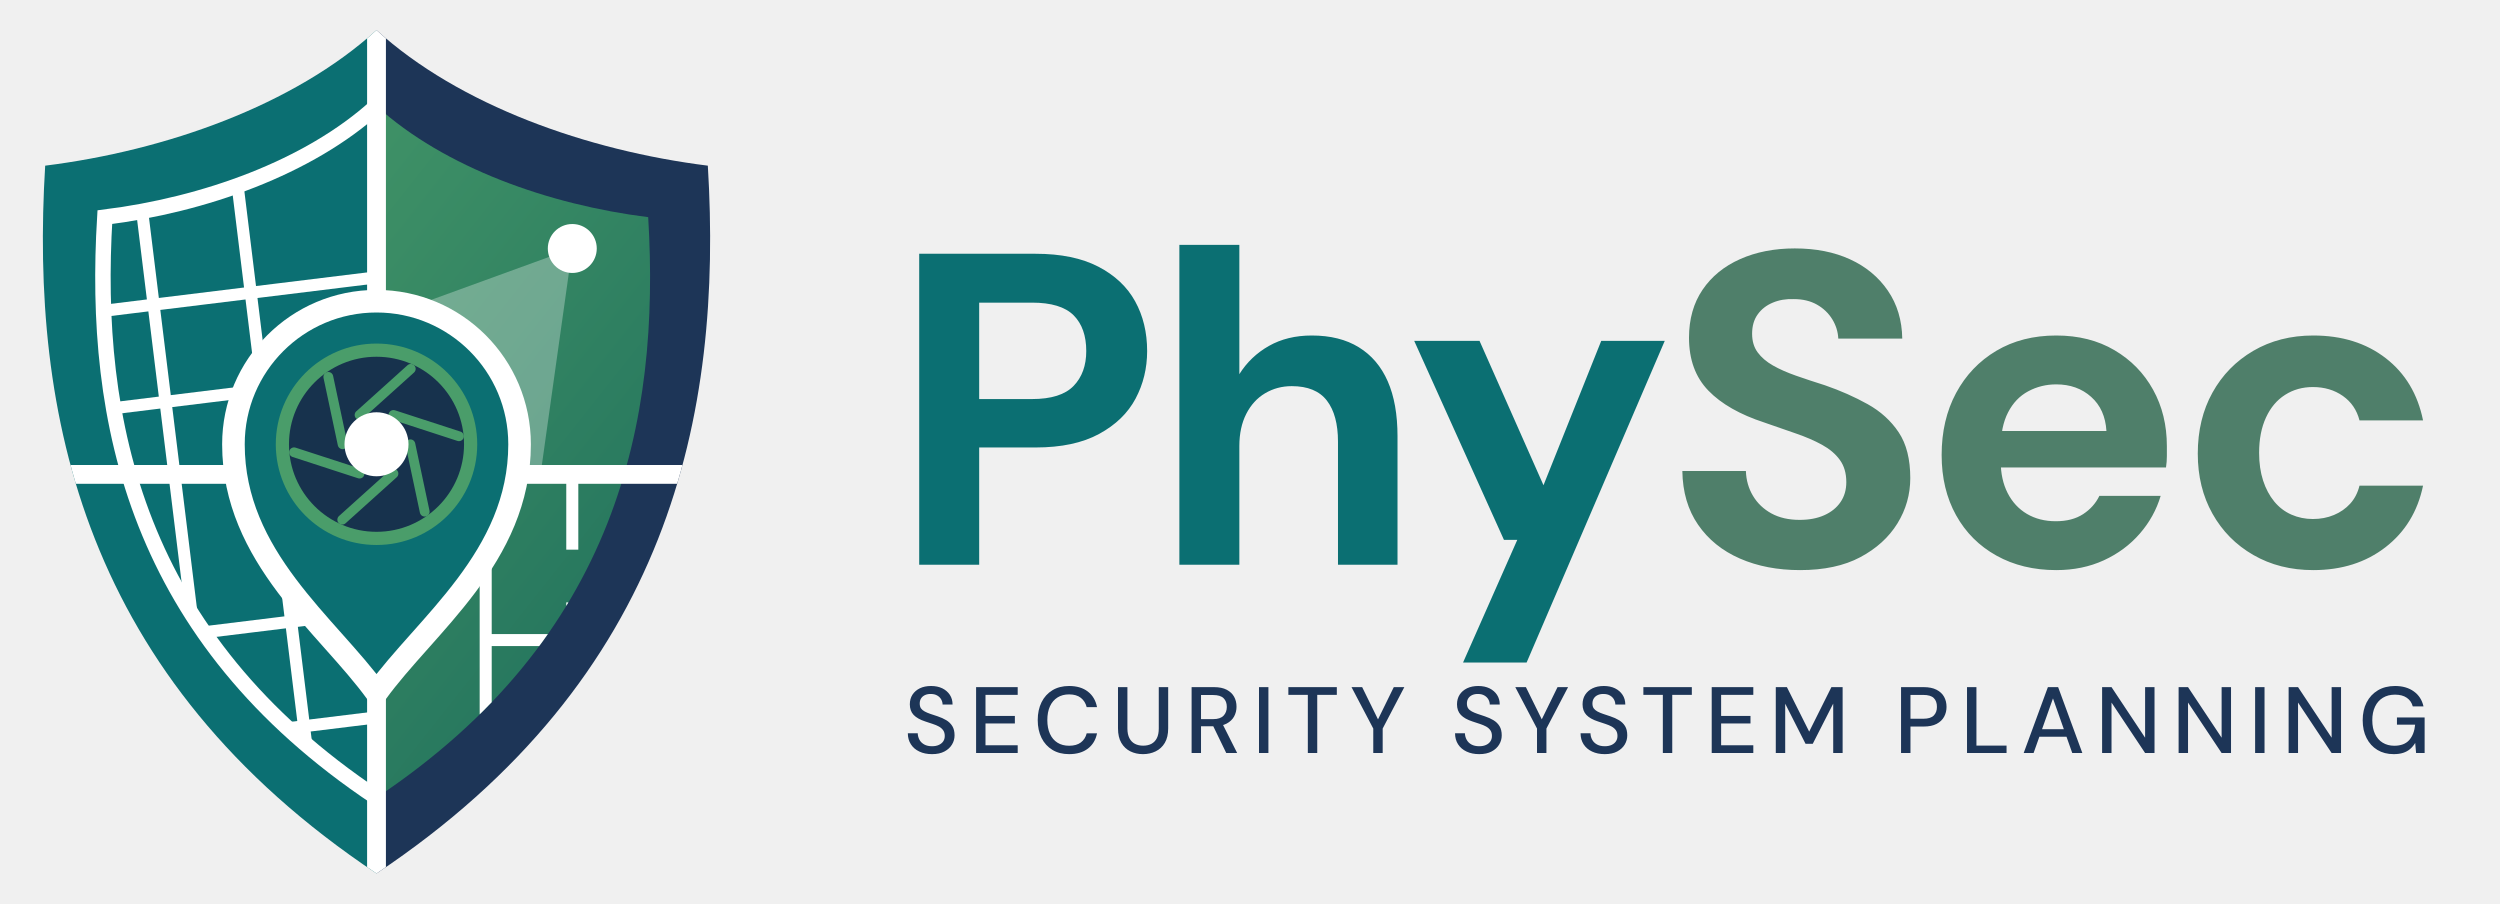
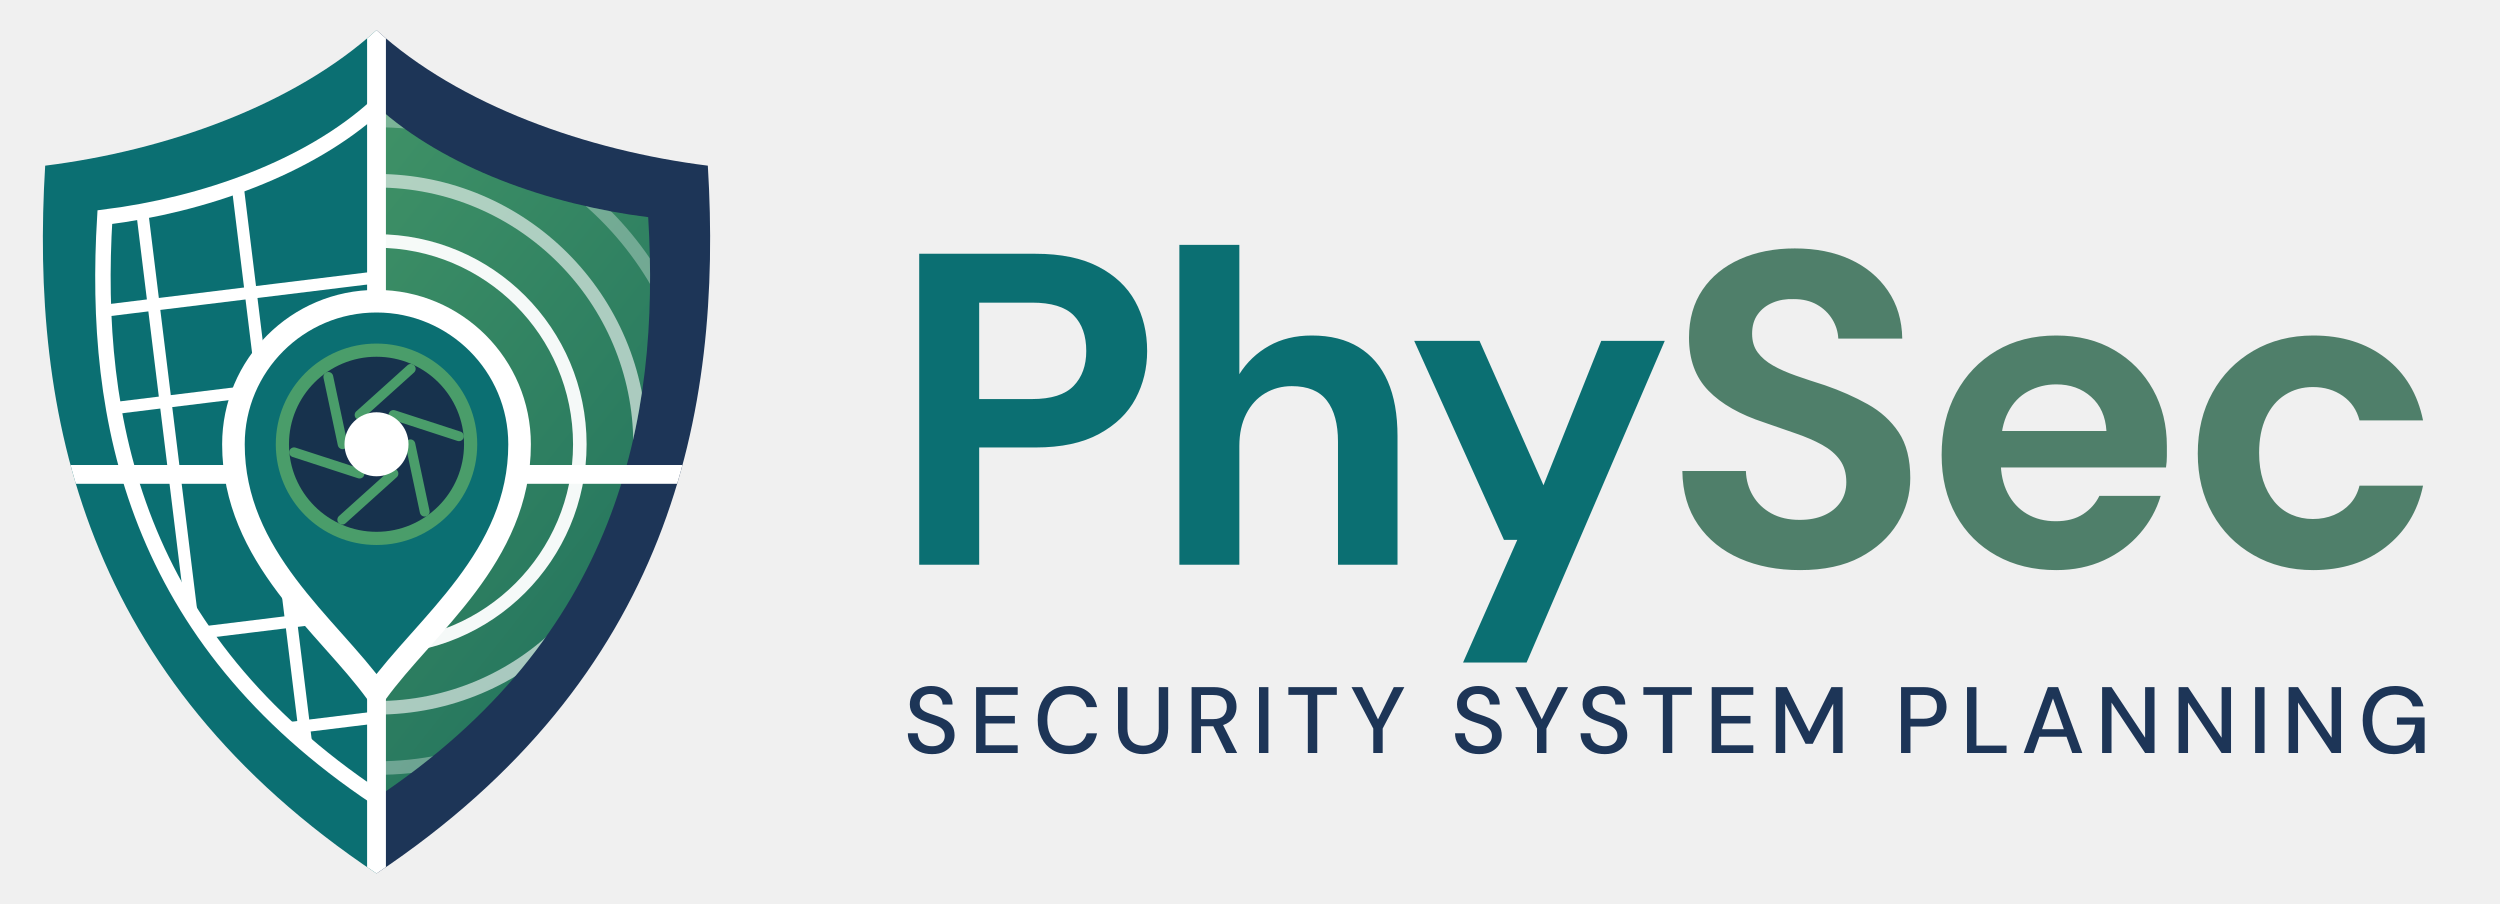
<svg xmlns="http://www.w3.org/2000/svg" viewBox="0 0 664 240" width="664" height="240" role="img" aria-label="PhySec">
  <defs>
    <linearGradient id="pg" x1="0" y1="0" x2="1" y2="1">
      <stop offset="0" stop-color="#4a9d6a" />
      <stop offset="1" stop-color="#1f6f5c" />
    </linearGradient>
    <clipPath id="ps">
      <path d="M100 8 C78 28 44 40 12 44 C8 110 22 180 100 232 C178 180 192 110 188 44 C156 40 122 28 100 8 Z" />
    </clipPath>
    <clipPath id="pi">
      <path d="M100 8 C78 28 44 40 12 44 C8 110 22 180 100 232 C178 180 192 110 188 44 C156 40 122 28 100 8 Z" transform="translate(100 120) scale(.82) translate(-100 -120)" />
    </clipPath>
    <clipPath id="pl">
      <rect x="0" y="0" width="100" height="240" />
    </clipPath>
    <clipPath id="pr">
      <rect x="100" y="0" width="100" height="240" />
    </clipPath>
    <clipPath id="pt">
      <rect x="100" y="0" width="100" height="126" />
    </clipPath>
  </defs>
  <g clip-path="url(#ps)">
    <rect x="0" y="0" width="100" height="240" fill="#0b6f72" />
    <rect x="100" y="0" width="100" height="240" fill="#1d3557" />
  </g>
  <g clip-path="url(#pr)">
    <path d="M100 8 C78 28 44 40 12 44 C8 110 22 180 100 232 C178 180 192 110 188 44 C156 40 122 28 100 8 Z" transform="translate(100 120) scale(.82) translate(-100 -120)" fill="url(#pg)" />
  </g>
  <g clip-path="url(#pl)">
    <g clip-path="url(#pi)">
      <g fill="none" stroke="#fff" stroke-width="3.2" transform="rotate(-7 100 120)">
        <path d="M46 0 V240 M72 0 V240 M0 74 H110 M0 100 H110 M0 162 H110 M0 190 H110" />
      </g>
    </g>
    <path d="M100 8 C78 28 44 40 12 44 C8 110 22 180 100 232 C178 180 192 110 188 44 C156 40 122 28 100 8 Z" transform="translate(100 120) scale(.82) translate(-100 -120)" fill="none" stroke="#fff" stroke-width="5" />
  </g>
  <g clip-path="url(#ps)" stroke="#fff" stroke-width="5">
    <path d="M100 0 V240 M0 126 H200" />
  </g>
  <g clip-path="url(#pr)">
    <g clip-path="url(#pi)">
-       <path d="M152 66 L141.14 143.24 A78 78 0 0 1 78.7 92.68 Z" fill="#fff" opacity=".3" clip-path="url(#pt)" />
-       <g fill="none" stroke="#fff" stroke-width="3.2">
-         <path d="M129 126 V240 M129 170 H200 M152 126 V146 M152 160 V170" />
+       <g fill="none" stroke="#fff" stroke-width="3.6">
+         <circle cx="100" cy="118" r="54" opacity=".95" />
+         <circle cx="100" cy="118" r="70" opacity=".6" />
+         <circle cx="100" cy="118" r="86" opacity=".32" />
      </g>
    </g>
  </g>
-   <circle cx="152" cy="66" r="6.5" fill="#fff" />
  <path d="M100 184 C87 166 62 148 62 118 A38 38 0 0 1 138 118 C138 148 113 166 100 184 Z" fill="#0b6f72" stroke="#fff" stroke-width="6" stroke-linejoin="round" />
  <circle cx="100" cy="118" r="25" fill="#17324d" stroke="#4a9d6a" stroke-width="3.5" />
  <g stroke="#4a9d6a" stroke-width="2.6" stroke-linecap="round">
    <path d="M109 118 L112.8 135.9" />
    <path d="M104.5 125.79 L90.9 138.03" />
    <path d="M95.5 125.79 L78.1 120.13" />
    <path d="M91 118 L87.2 100.1" />
    <path d="M95.5 110.21 L109.1 97.97" />
    <path d="M104.5 110.21 L121.9 115.87" />
  </g>
  <circle cx="100" cy="118" r="8.5" fill="#fff" />
  <path d="M244.14 150V67.4H275.06Q285.09 67.4 291.7 70.82Q298.3 74.24 301.49 80.03Q304.68 85.81 304.68 93.24Q304.68 100.09 301.61 105.87Q298.54 111.65 291.93 115.25Q285.32 118.85 275.06 118.85H260.07V150ZM260.07 105.99H274.11Q281.78 105.99 285.15 102.5Q288.51 99.02 288.51 93.24Q288.51 87.11 285.15 83.74Q281.78 80.38 274.11 80.38H260.07Z M313.24 150V65.04H329.17V99.38Q332.12 94.66 337.02 91.88Q341.91 89.11 348.4 89.11Q355.84 89.11 360.91 92.24Q365.99 95.37 368.58 101.27Q371.18 107.17 371.18 115.9V150H355.37V117.31Q355.37 110.23 352.42 106.4Q349.47 102.56 343.09 102.56Q339.2 102.56 336.01 104.45Q332.83 106.34 331 109.94Q329.17 113.54 329.17 118.49V150Z M388.59 175.96 402.99 143.39H399.45L375.61 90.53H392.96L409.95 128.88L425.29 90.53H442.16L405.47 175.96Z" fill="#0b6f72" />
  <path d="M478.1 151.42Q469.14 151.42 462.12 148.35Q455.09 145.28 451.02 139.38Q446.95 133.48 446.83 125.1H463.71Q463.83 128.76 465.6 131.71Q467.37 134.66 470.49 136.37Q473.62 138.08 477.99 138.08Q481.76 138.08 484.53 136.84Q487.31 135.6 488.84 133.36Q490.38 131.12 490.38 128.05Q490.38 124.51 488.66 122.15Q486.95 119.79 483.94 118.14Q480.94 116.49 476.98 115.13Q473.03 113.77 468.66 112.24Q458.87 109.05 453.74 103.74Q448.6 98.43 448.6 89.7Q448.6 82.27 452.2 76.96Q455.8 71.65 462.17 68.82Q468.55 65.98 476.69 65.98Q485.07 65.98 491.38 68.88Q497.69 71.77 501.41 77.19Q505.13 82.62 505.24 89.94H488.25Q488.13 87.22 486.66 84.81Q485.18 82.39 482.59 80.91Q479.99 79.44 476.45 79.44Q473.38 79.32 470.85 80.38Q468.31 81.44 466.84 83.51Q465.36 85.57 465.36 88.64Q465.36 91.59 466.84 93.6Q468.31 95.6 470.91 97.08Q473.5 98.55 477.04 99.79Q480.58 101.03 484.71 102.33Q490.85 104.45 496.04 107.34Q501.23 110.23 504.3 114.84Q507.37 119.44 507.37 126.99Q507.37 133.48 503.95 139.03Q500.52 144.57 494.09 147.99Q487.66 151.42 478.1 151.42Z M546.14 151.42Q537.17 151.42 530.27 147.58Q523.37 143.75 519.53 136.84Q515.7 129.94 515.7 120.85Q515.7 111.53 519.53 104.39Q523.37 97.25 530.21 93.18Q537.05 89.11 546.14 89.11Q554.99 89.11 561.6 93.01Q568.21 96.9 571.86 103.51Q575.52 110.12 575.52 118.49Q575.52 119.67 575.52 121.15Q575.52 122.62 575.29 124.16H527.02V114.48H559.47Q559.12 108.7 555.4 105.4Q551.69 102.09 546.14 102.09Q542.13 102.09 538.71 103.92Q535.28 105.75 533.34 109.53Q531.39 113.3 531.39 119.08V122.51Q531.39 127.34 533.22 130.94Q535.05 134.54 538.35 136.49Q541.66 138.44 546.02 138.44Q550.39 138.44 553.28 136.55Q556.17 134.66 557.59 131.71H573.87Q572.22 137.26 568.32 141.74Q564.43 146.22 558.77 148.82Q553.1 151.42 546.14 151.42Z M614.41 151.42Q605.44 151.42 598.48 147.4Q591.52 143.39 587.63 136.43Q583.73 129.47 583.73 120.5Q583.73 111.3 587.63 104.28Q591.52 97.25 598.48 93.18Q605.44 89.11 614.41 89.11Q625.86 89.11 633.65 95.13Q641.43 101.15 643.56 111.65H626.68Q625.62 107.52 622.26 105.16Q618.9 102.8 614.29 102.8Q610.16 102.8 606.92 104.87Q603.67 106.93 601.85 110.88Q600.02 114.84 600.02 120.26Q600.02 124.39 601.08 127.64Q602.14 130.88 604.03 133.19Q605.92 135.49 608.57 136.67Q611.23 137.85 614.29 137.85Q617.36 137.85 619.9 136.78Q622.44 135.72 624.21 133.78Q625.98 131.83 626.68 129H643.56Q641.43 139.26 633.59 145.34Q625.74 151.42 614.41 151.42Z" fill="#4f7f6a" />
  <path d="M247.55 200.3Q245.62 200.3 244.18 199.61Q242.72 198.93 241.93 197.68Q241.12 196.43 241.12 194.75H243.75Q243.78 195.7 244.21 196.49Q244.65 197.28 245.49 197.74Q246.32 198.2 247.55 198.2Q248.6 198.2 249.36 197.85Q250.12 197.5 250.53 196.89Q250.93 196.28 250.93 195.47Q250.93 194.55 250.5 193.95Q250.07 193.35 249.36 192.96Q248.65 192.57 247.71 192.27Q246.78 191.97 245.75 191.62Q243.68 190.95 242.66 189.88Q241.65 188.8 241.65 187.07Q241.65 185.6 242.35 184.51Q243.05 183.43 244.31 182.81Q245.57 182.2 247.3 182.2Q249 182.2 250.28 182.82Q251.55 183.45 252.28 184.55Q253 185.65 253 187.12H250.35Q250.35 186.45 250 185.8Q249.65 185.15 248.95 184.74Q248.25 184.32 247.22 184.32Q246.38 184.3 245.7 184.6Q245.03 184.9 244.65 185.48Q244.28 186.05 244.28 186.85Q244.28 187.65 244.61 188.14Q244.95 188.62 245.6 188.97Q246.25 189.32 247.11 189.61Q247.97 189.9 249.03 190.25Q250.32 190.68 251.34 191.29Q252.35 191.9 252.94 192.86Q253.53 193.82 253.53 195.32Q253.53 196.62 252.85 197.75Q252.18 198.88 250.85 199.59Q249.53 200.3 247.55 200.3Z M259.25 200V182.5H270.3V184.55H261.75V190.15H269.55V192.15H261.75V197.95H270.3V200Z M283.95 200.3Q281.37 200.3 279.51 199.16Q277.65 198.03 276.63 195.99Q275.62 193.95 275.62 191.25Q275.62 188.57 276.63 186.52Q277.65 184.47 279.51 183.34Q281.37 182.2 283.95 182.2Q287.02 182.2 288.93 183.68Q290.85 185.15 291.37 187.82H288.62Q288.25 186.28 287.08 185.35Q285.92 184.43 283.95 184.43Q282.17 184.43 280.87 185.25Q279.57 186.07 278.87 187.6Q278.17 189.12 278.17 191.25Q278.17 193.38 278.87 194.91Q279.57 196.45 280.87 197.26Q282.17 198.07 283.95 198.07Q285.92 198.07 287.08 197.19Q288.25 196.3 288.62 194.78H291.37Q290.85 197.38 288.93 198.84Q287.02 200.3 283.95 200.3Z M303.57 200.3Q301.72 200.3 300.22 199.56Q298.72 198.82 297.83 197.31Q296.94 195.8 296.94 193.45V182.5H299.44V193.47Q299.44 195.05 299.97 196.06Q300.49 197.07 301.43 197.56Q302.37 198.05 303.62 198.05Q304.89 198.05 305.82 197.56Q306.74 197.07 307.26 196.06Q307.77 195.05 307.77 193.47V182.5H310.27V193.45Q310.27 195.8 309.37 197.31Q308.47 198.82 306.94 199.56Q305.42 200.3 303.57 200.3Z M316.49 200V182.5H322.42Q324.49 182.5 325.82 183.2Q327.14 183.9 327.78 185.06Q328.42 186.22 328.42 187.7Q328.42 189.1 327.78 190.29Q327.14 191.47 325.79 192.19Q324.44 192.9 322.34 192.9H318.99V200ZM325.69 200 321.92 192.22H324.67L328.59 200ZM318.99 191H322.24Q324.09 191 324.97 190.09Q325.84 189.18 325.84 187.75Q325.84 186.3 324.99 185.45Q324.14 184.6 322.24 184.6H318.99Z M334.39 200V182.5H336.89V200Z M347.36 200V184.55H342.19V182.5H355.06V184.55H349.86V200Z M364.74 200V193.5L358.96 182.5H361.79L366.31 191.7H365.69L370.19 182.5H372.99L367.24 193.5V200Z  M392.88 200.3Q390.96 200.3 389.51 199.61Q388.06 198.93 387.26 197.68Q386.46 196.43 386.46 194.75H389.08Q389.11 195.7 389.55 196.49Q389.98 197.28 390.82 197.74Q391.66 198.2 392.88 198.2Q393.93 198.2 394.7 197.85Q395.46 197.5 395.86 196.89Q396.26 196.28 396.26 195.47Q396.26 194.55 395.83 193.95Q395.41 193.35 394.7 192.96Q393.98 192.57 393.05 192.27Q392.11 191.97 391.08 191.62Q389.01 190.95 388 189.88Q386.98 188.8 386.98 187.07Q386.98 185.6 387.68 184.51Q388.38 183.43 389.65 182.81Q390.91 182.2 392.63 182.2Q394.33 182.2 395.61 182.82Q396.88 183.45 397.61 184.55Q398.33 185.65 398.33 187.12H395.68Q395.68 186.45 395.33 185.8Q394.98 185.15 394.28 184.74Q393.58 184.32 392.56 184.32Q391.71 184.3 391.03 184.6Q390.36 184.9 389.98 185.48Q389.61 186.05 389.61 186.85Q389.61 187.65 389.95 188.14Q390.28 188.62 390.93 188.97Q391.58 189.32 392.45 189.61Q393.31 189.9 394.36 190.25Q395.66 190.68 396.67 191.29Q397.68 191.9 398.27 192.86Q398.86 193.82 398.86 195.32Q398.86 196.62 398.18 197.75Q397.51 198.88 396.18 199.59Q394.86 200.3 392.88 200.3Z M408.23 200V193.5L402.46 182.5H405.28L409.81 191.7H409.18L413.68 182.5H416.48L410.73 193.5V200Z M426.23 200.3Q424.3 200.3 422.85 199.61Q421.4 198.93 420.6 197.68Q419.8 196.43 419.8 194.75H422.43Q422.45 195.7 422.89 196.49Q423.33 197.28 424.17 197.74Q425 198.2 426.23 198.2Q427.28 198.2 428.04 197.85Q428.8 197.5 429.2 196.89Q429.6 196.28 429.6 195.47Q429.6 194.55 429.18 193.95Q428.75 193.35 428.04 192.96Q427.33 192.57 426.39 192.27Q425.45 191.97 424.43 191.62Q422.35 190.95 421.34 189.88Q420.33 188.8 420.33 187.07Q420.33 185.6 421.03 184.51Q421.73 183.43 422.99 182.81Q424.25 182.2 425.98 182.2Q427.68 182.2 428.95 182.82Q430.23 183.45 430.95 184.55Q431.68 185.65 431.68 187.12H429.03Q429.03 186.45 428.68 185.8Q428.33 185.15 427.63 184.74Q426.93 184.32 425.9 184.32Q425.05 184.3 424.38 184.6Q423.7 184.9 423.33 185.48Q422.95 186.05 422.95 186.85Q422.95 187.65 423.29 188.14Q423.63 188.62 424.28 188.97Q424.93 189.32 425.79 189.61Q426.65 189.9 427.7 190.25Q429 190.68 430.02 191.29Q431.03 191.9 431.62 192.86Q432.2 193.82 432.2 195.32Q432.2 196.62 431.53 197.75Q430.85 198.88 429.53 199.59Q428.2 200.3 426.23 200.3Z M441.65 200V184.55H436.48V182.5H449.35V184.55H444.15V200Z M454.63 200V182.5H465.68V184.55H457.13V190.15H464.93V192.15H457.13V197.95H465.68V200Z M471.65 200V182.5H474.6L480.52 194.32L486.42 182.5H489.4V200H486.9V186.88L481.47 197.55H479.55L474.15 186.9V200Z  M504.92 200V182.5H510.9Q513 182.5 514.35 183.2Q515.7 183.9 516.35 185.07Q517 186.25 517 187.75Q517 189.18 516.36 190.36Q515.72 191.55 514.37 192.26Q513.02 192.97 510.9 192.97H507.42V200ZM507.42 190.9H510.8Q512.77 190.9 513.61 190.04Q514.45 189.18 514.45 187.75Q514.45 186.22 513.61 185.4Q512.77 184.57 510.8 184.57H507.42Z M522.44 200V182.5H524.94V198.03H532.94V200Z M537.49 200 543.92 182.5H546.64L553.07 200H550.39L545.27 185.5L540.12 200ZM540.39 195.68 541.09 193.68H549.32L550.02 195.68Z M558.32 200V182.5H560.82L569.74 195.93V182.5H572.24V200H569.74L560.82 186.6V200Z M578.64 200V182.5H581.14L590.06 195.93V182.5H592.56V200H590.06L581.14 186.6V200Z M598.96 200V182.5H601.46V200Z M607.86 200V182.5H610.36L619.28 195.93V182.5H621.78V200H619.28L610.36 186.6V200Z M635.76 200.3Q633.28 200.3 631.43 199.18Q629.58 198.05 628.56 196.03Q627.53 194 627.53 191.3Q627.53 188.62 628.57 186.57Q629.61 184.53 631.55 183.36Q633.48 182.2 636.13 182.2Q639.11 182.2 641.11 183.64Q643.11 185.07 643.68 187.62H640.83Q640.46 186.18 639.26 185.34Q638.06 184.5 636.11 184.5Q634.26 184.5 632.9 185.32Q631.53 186.15 630.81 187.68Q630.08 189.2 630.08 191.3Q630.08 193.43 630.81 194.95Q631.53 196.47 632.86 197.27Q634.18 198.07 635.91 198.07Q638.56 198.07 639.9 196.55Q641.23 195.03 641.46 192.47H636.63V190.55H643.98V200H641.71L641.48 197.32Q640.88 198.3 640.1 198.96Q639.31 199.62 638.26 199.96Q637.21 200.3 635.76 200.3Z" fill="#1d3557" />
</svg>
